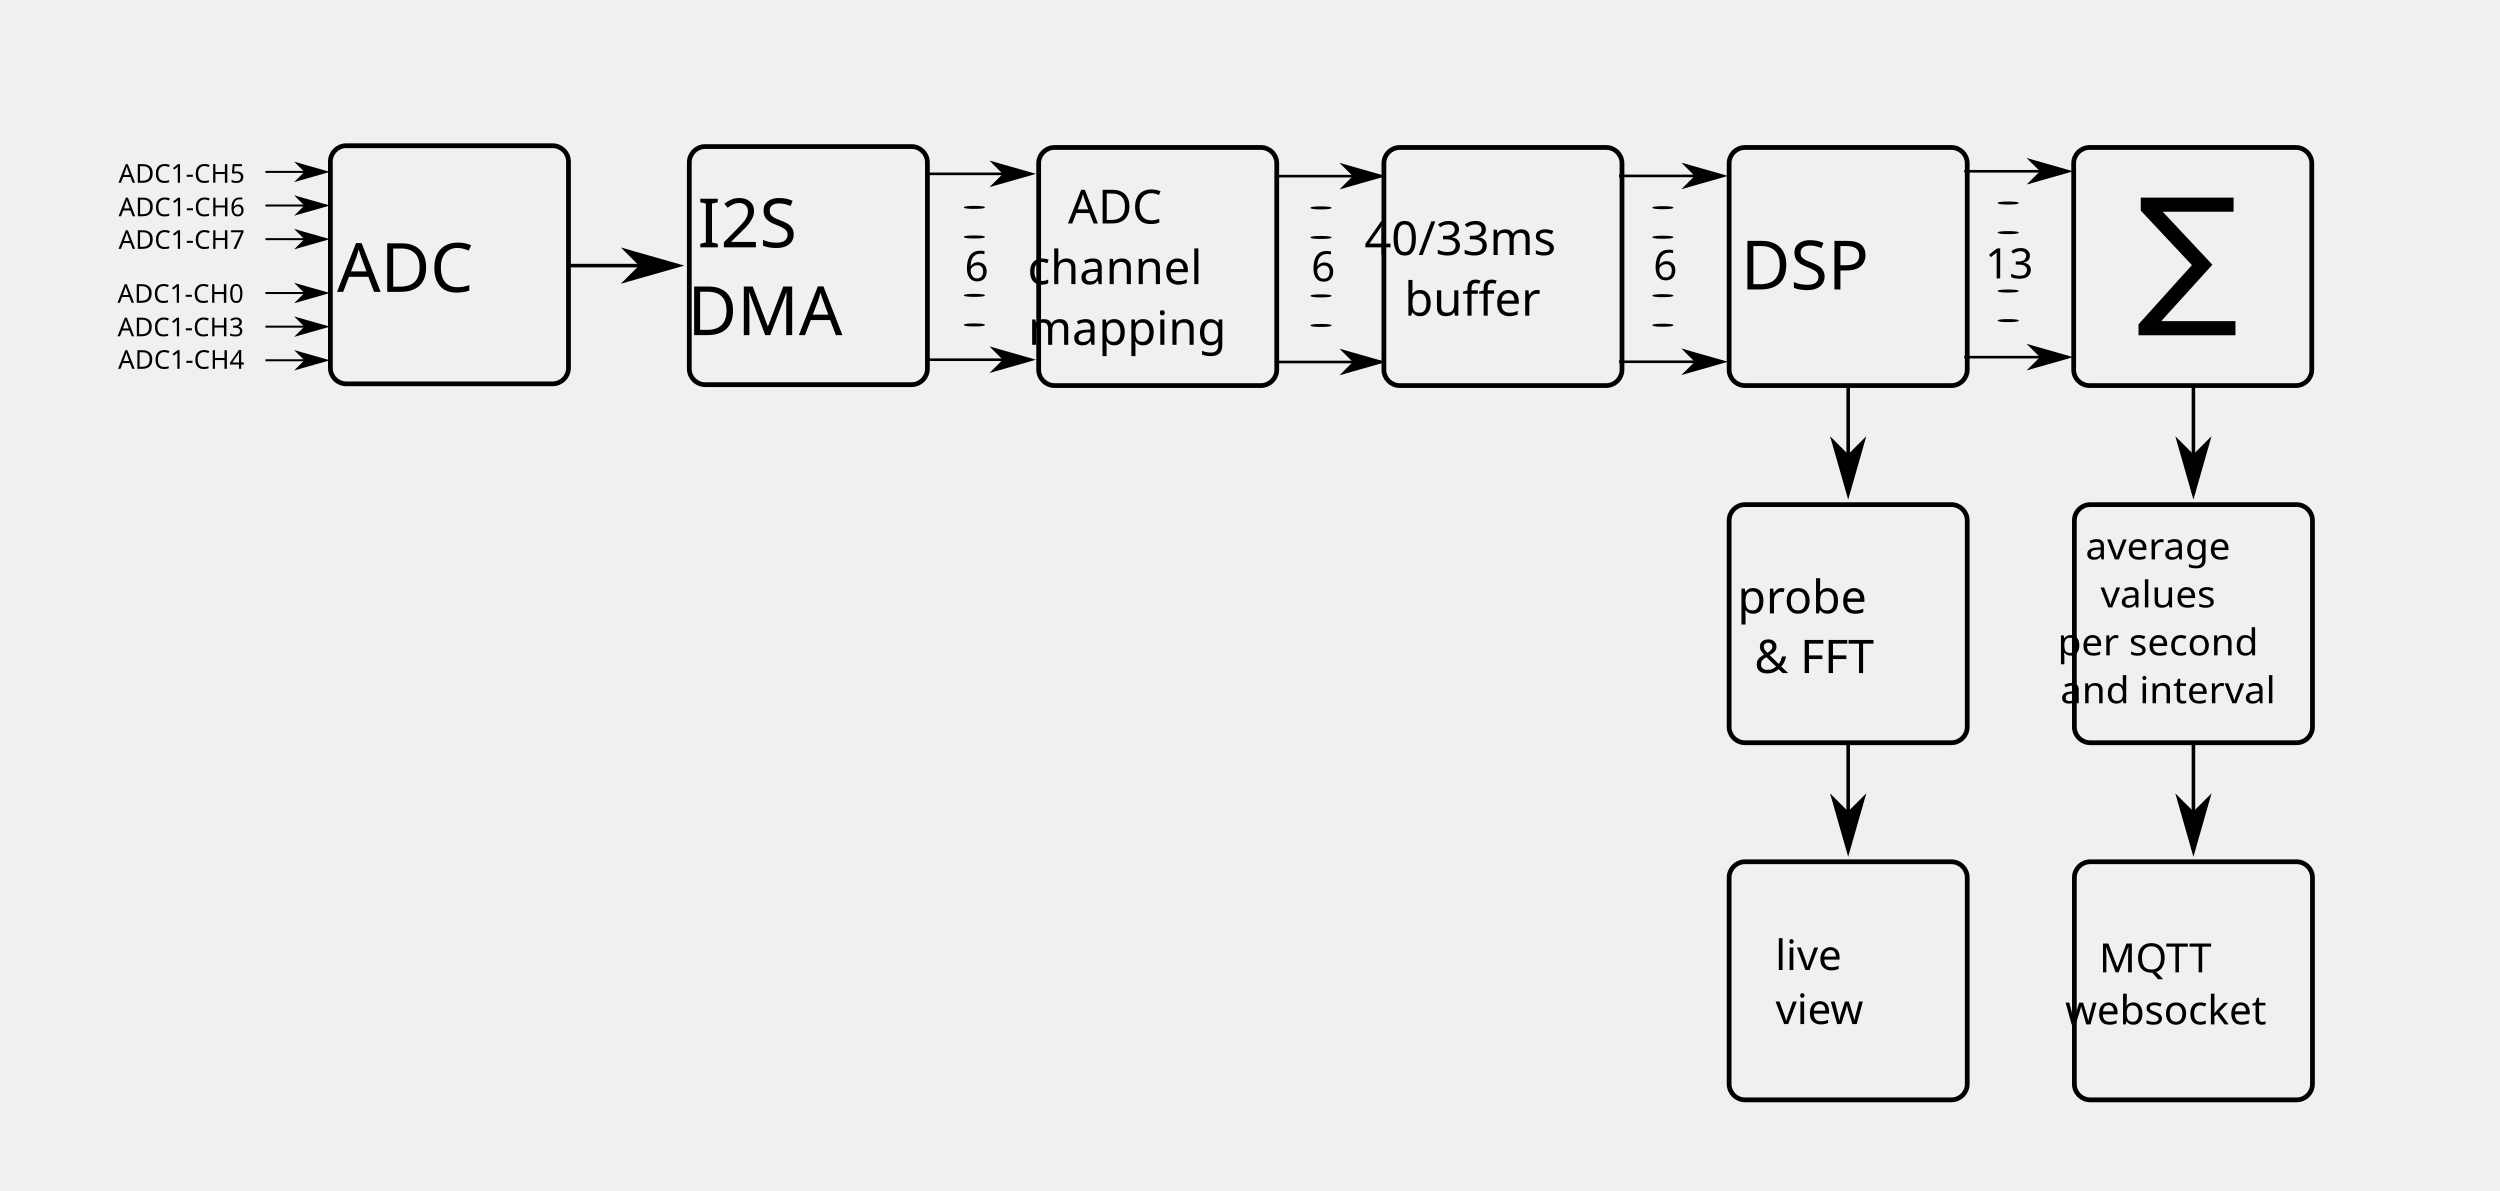
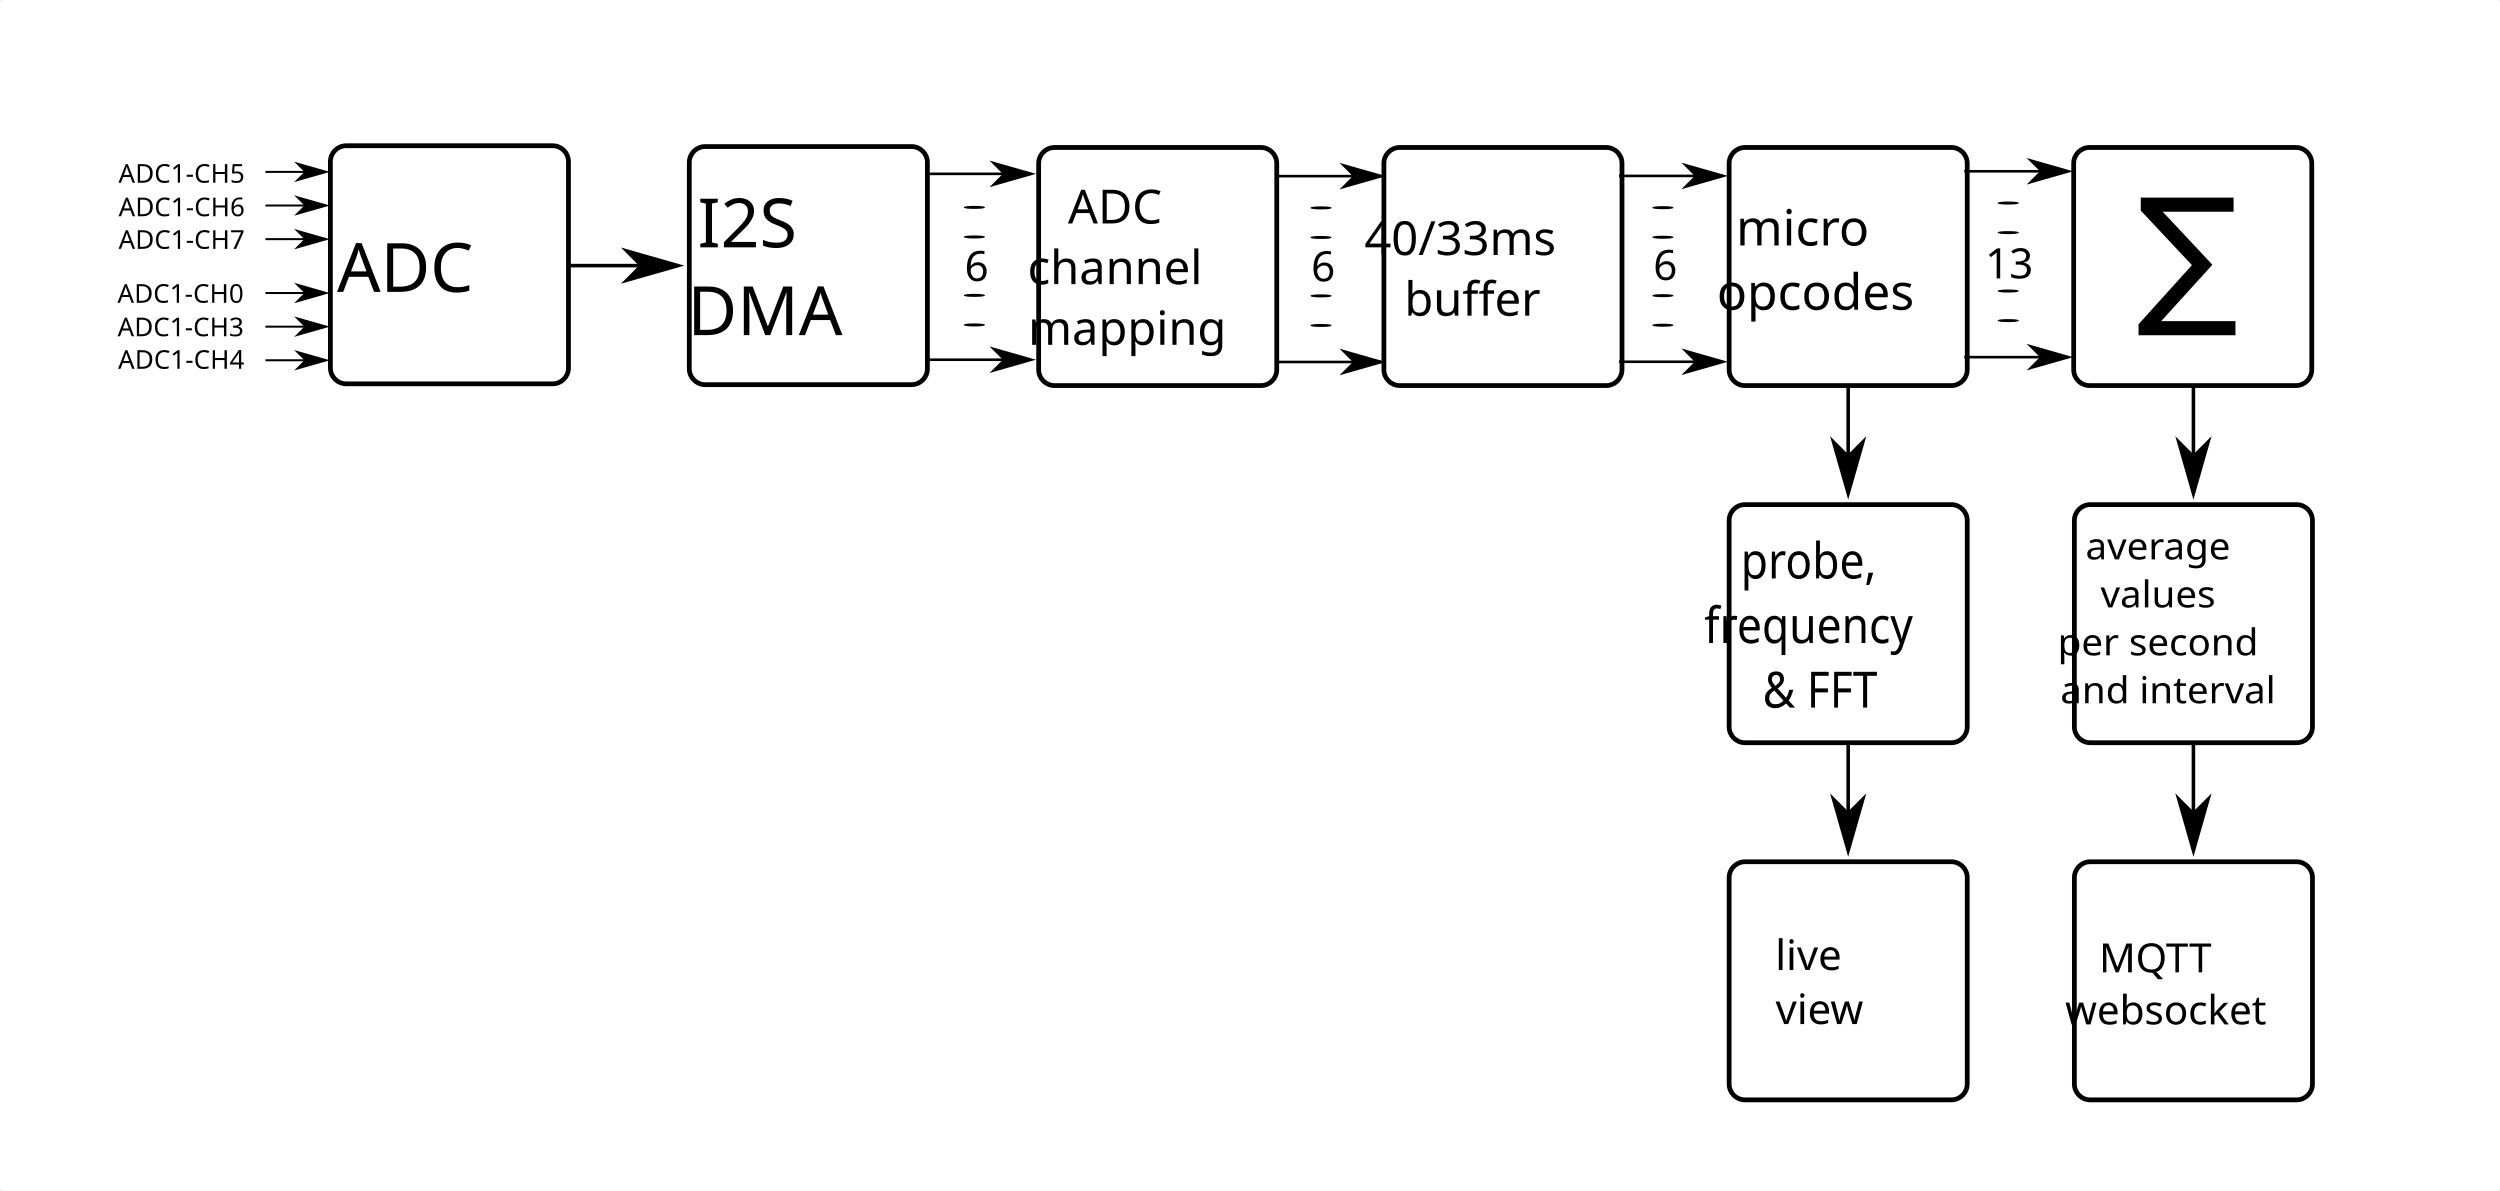
<svg xmlns="http://www.w3.org/2000/svg" width="210mm" height="100mm" viewBox="0 0 210 100" version="1.1" id="svg8">
  <defs id="defs2">
    <rect x="-264.567" y="-49.134" width="1133.858" height="604.724" id="rect22601" />
    <marker orient="auto" refY="0" refX="0" id="marker3231" style="overflow:visible">
      <path id="path3229" d="M 0,0 5,-5 -12.5,0 5,5 Z" style="fill:#000000;fill-opacity:1;fill-rule:evenodd;stroke:none;stroke-width:1pt;stroke-opacity:1" transform="matrix(-0.8,0,0,-0.8,-10,0)" />
    </marker>
    <marker orient="auto" refY="0" refX="0" id="Arrow1Lend-4" style="overflow:visible">
      <path id="path830-6" d="M 0,0 5,-5 -12.5,0 5,5 Z" style="fill:#000000;fill-opacity:1;fill-rule:evenodd;stroke:#000000;stroke-width:1pt;stroke-opacity:1" transform="matrix(-0.8,0,0,-0.8,-10,0)" />
    </marker>
    <marker orient="auto" refY="0" refX="0" id="Arrow1Lend-5" style="overflow:visible">
      <path id="path830-8" d="M 0,0 5,-5 -12.5,0 5,5 Z" style="fill:#000000;fill-opacity:1;fill-rule:evenodd;stroke:#000000;stroke-width:1pt;stroke-opacity:1" transform="matrix(-0.8,0,0,-0.8,-10,0)" />
    </marker>
    <marker style="overflow:visible" id="marker2504-2" refX="0" refY="0" orient="auto">
      <path transform="matrix(-0.8,0,0,-0.8,-10,0)" style="fill:#000000;fill-opacity:1;fill-rule:evenodd;stroke:#000000;stroke-width:1pt;stroke-opacity:1" d="M 0,0 5,-5 -12.5,0 5,5 Z" id="path2502-4" />
    </marker>
    <marker style="overflow:visible" id="marker2504-2-0" refX="0" refY="0" orient="auto">
      <path transform="matrix(-0.8,0,0,-0.8,-10,0)" style="fill:#000000;fill-opacity:1;fill-rule:evenodd;stroke:#000000;stroke-width:1pt;stroke-opacity:1" d="M 0,0 5,-5 -12.5,0 5,5 Z" id="path2502-4-3" />
    </marker>
    <marker style="overflow:visible" id="marker2504-2-0-9" refX="0" refY="0" orient="auto">
      <path transform="matrix(-0.8,0,0,-0.8,-10,0)" style="fill:#000000;fill-opacity:1;fill-rule:evenodd;stroke:#000000;stroke-width:1pt;stroke-opacity:1" d="M 0,0 5,-5 -12.5,0 5,5 Z" id="path2502-4-3-6" />
    </marker>
    <marker style="overflow:visible" id="marker2504-2-6" refX="0" refY="0" orient="auto">
      <path transform="matrix(-0.8,0,0,-0.8,-10,0)" style="fill:#000000;fill-opacity:1;fill-rule:evenodd;stroke:#000000;stroke-width:1pt;stroke-opacity:1" d="M 0,0 5,-5 -12.5,0 5,5 Z" id="path2502-4-6" />
    </marker>
    <marker style="overflow:visible" id="marker2504-2-6-2" refX="0" refY="0" orient="auto">
      <path transform="matrix(-0.8,0,0,-0.8,-10,0)" style="fill:#000000;fill-opacity:1;fill-rule:evenodd;stroke:#000000;stroke-width:1pt;stroke-opacity:1" d="M 0,0 5,-5 -12.5,0 5,5 Z" id="path2502-4-6-6" />
    </marker>
    <marker style="overflow:visible" id="marker2504-2-0-98" refX="0" refY="0" orient="auto">
      <path transform="matrix(-0.8,0,0,-0.8,-10,0)" style="fill:#000000;fill-opacity:1;fill-rule:evenodd;stroke:#000000;stroke-width:1pt;stroke-opacity:1" d="M 0,0 5,-5 -12.5,0 5,5 Z" id="path2502-4-3-7" />
    </marker>
    <marker style="overflow:visible" id="marker2504-2-60" refX="0" refY="0" orient="auto">
      <path transform="matrix(-0.8,0,0,-0.8,-10,0)" style="fill:#000000;fill-opacity:1;fill-rule:evenodd;stroke:#000000;stroke-width:1pt;stroke-opacity:1" d="M 0,0 5,-5 -12.5,0 5,5 Z" id="path2502-4-2" />
    </marker>
    <marker style="overflow:visible" id="marker2504-2-0-98-5" refX="0" refY="0" orient="auto">
      <path transform="matrix(-0.8,0,0,-0.8,-10,0)" style="fill:#000000;fill-opacity:1;fill-rule:evenodd;stroke:#000000;stroke-width:1pt;stroke-opacity:1" d="M 0,0 5,-5 -12.5,0 5,5 Z" id="path2502-4-3-7-9" />
    </marker>
    <marker orient="auto" refY="0" refX="0" id="Arrow1Lend-4-8" style="overflow:visible">
      <path id="path830-6-4" d="M 0,0 5,-5 -12.5,0 5,5 Z" style="fill:#000000;fill-opacity:1;fill-rule:evenodd;stroke:#000000;stroke-width:1pt;stroke-opacity:1" transform="matrix(-0.8,0,0,-0.8,-10,0)" />
    </marker>
    <marker orient="auto" refY="0" refX="0" id="Arrow1Lend-5-7" style="overflow:visible">
      <path id="path830-8-2" d="M 0,0 5,-5 -12.5,0 5,5 Z" style="fill:#000000;fill-opacity:1;fill-rule:evenodd;stroke:#000000;stroke-width:1pt;stroke-opacity:1" transform="matrix(-0.8,0,0,-0.8,-10,0)" />
    </marker>
    <marker style="overflow:visible" id="marker2504-0" refX="0" refY="0" orient="auto">
      <path transform="matrix(-0.8,0,0,-0.8,-10,0)" style="fill:#000000;fill-opacity:1;fill-rule:evenodd;stroke:#000000;stroke-width:1pt;stroke-opacity:1" d="M 0,0 5,-5 -12.5,0 5,5 Z" id="path2502-46" />
    </marker>
    <marker orient="auto" refY="0" refX="0" id="Arrow1Lend-80" style="overflow:visible">
      <path id="path830-81" d="M 0,0 5,-5 -12.5,0 5,5 Z" style="fill:#000000;fill-opacity:1;fill-rule:evenodd;stroke:#000000;stroke-width:1pt;stroke-opacity:1" transform="matrix(-0.8,0,0,-0.8,-10,0)" />
    </marker>
    <marker orient="auto" refY="0" refX="0" id="Arrow1Lend-4-0" style="overflow:visible">
      <path id="path830-6-2" d="M 0,0 5,-5 -12.5,0 5,5 Z" style="fill:#000000;fill-opacity:1;fill-rule:evenodd;stroke:#000000;stroke-width:1pt;stroke-opacity:1" transform="matrix(-0.8,0,0,-0.8,-10,0)" />
    </marker>
    <marker orient="auto" refY="0" refX="0" id="Arrow1Lend-5-2" style="overflow:visible">
      <path id="path830-8-9" d="M 0,0 5,-5 -12.5,0 5,5 Z" style="fill:#000000;fill-opacity:1;fill-rule:evenodd;stroke:#000000;stroke-width:1pt;stroke-opacity:1" transform="matrix(-0.8,0,0,-0.8,-10,0)" />
    </marker>
    <marker orient="auto" refY="0" refX="0" id="Arrow1Lend-8-7" style="overflow:visible">
      <path id="path830-62-5" d="M 0,0 5,-5 -12.5,0 5,5 Z" style="fill:#000000;fill-opacity:1;fill-rule:evenodd;stroke:#000000;stroke-width:1pt;stroke-opacity:1" transform="matrix(-0.8,0,0,-0.8,-10,0)" />
    </marker>
    <marker orient="auto" refY="0" refX="0" id="Arrow1Lend-4-8-6" style="overflow:visible">
      <path id="path830-6-4-4" d="M 0,0 5,-5 -12.5,0 5,5 Z" style="fill:#000000;fill-opacity:1;fill-rule:evenodd;stroke:#000000;stroke-width:1pt;stroke-opacity:1" transform="matrix(-0.8,0,0,-0.8,-10,0)" />
    </marker>
    <marker orient="auto" refY="0" refX="0" id="Arrow1Lend-5-7-6" style="overflow:visible">
      <path id="path830-8-2-3" d="M 0,0 5,-5 -12.5,0 5,5 Z" style="fill:#000000;fill-opacity:1;fill-rule:evenodd;stroke:#000000;stroke-width:1pt;stroke-opacity:1" transform="matrix(-0.8,0,0,-0.8,-10,0)" />
    </marker>
    <marker orient="auto" refY="0" refX="0" id="Arrow1Lend-4-0-3-5" style="overflow:visible">
      <path id="path830-6-2-8-0" d="M 0,0 5,-5 -12.5,0 5,5 Z" style="fill:#000000;fill-opacity:1;fill-rule:evenodd;stroke:#000000;stroke-width:1pt;stroke-opacity:1" transform="matrix(-0.8,0,0,-0.8,-10,0)" />
    </marker>
    <marker orient="auto" refY="0" refX="0" id="Arrow1Lend-5-2-5-8" style="overflow:visible">
      <path id="path830-8-9-2-0" d="M 0,0 5,-5 -12.5,0 5,5 Z" style="fill:#000000;fill-opacity:1;fill-rule:evenodd;stroke:#000000;stroke-width:1pt;stroke-opacity:1" transform="matrix(-0.8,0,0,-0.8,-10,0)" />
    </marker>
    <marker orient="auto" refY="0" refX="0" id="Arrow1Lend-8-7-2-4" style="overflow:visible">
      <path id="path830-62-5-2-1" d="M 0,0 5,-5 -12.5,0 5,5 Z" style="fill:#000000;fill-opacity:1;fill-rule:evenodd;stroke:#000000;stroke-width:1pt;stroke-opacity:1" transform="matrix(-0.8,0,0,-0.8,-10,0)" />
    </marker>
    <marker orient="auto" refY="0" refX="0" id="Arrow1Lend-4-8-6-7-1" style="overflow:visible">
      <path id="path830-6-4-4-0-3" d="M 0,0 5,-5 -12.5,0 5,5 Z" style="fill:#000000;fill-opacity:1;fill-rule:evenodd;stroke:#000000;stroke-width:1pt;stroke-opacity:1" transform="matrix(-0.8,0,0,-0.8,-10,0)" />
    </marker>
    <marker orient="auto" refY="0" refX="0" id="Arrow1Lend-5-7-6-3-5" style="overflow:visible">
      <path id="path830-8-2-3-4-9" d="M 0,0 5,-5 -12.5,0 5,5 Z" style="fill:#000000;fill-opacity:1;fill-rule:evenodd;stroke:#000000;stroke-width:1pt;stroke-opacity:1" transform="matrix(-0.8,0,0,-0.8,-10,0)" />
    </marker>
    <marker orient="auto" refY="0" refX="0" id="Arrow1Lend-4-0-3-5-6" style="overflow:visible">
      <path id="path830-6-2-8-0-5" d="M 0,0 5,-5 -12.5,0 5,5 Z" style="fill:#000000;fill-opacity:1;fill-rule:evenodd;stroke:#000000;stroke-width:1pt;stroke-opacity:1" transform="matrix(-0.8,0,0,-0.8,-10,0)" />
    </marker>
    <marker orient="auto" refY="0" refX="0" id="Arrow1Lend-5-2-5-8-9" style="overflow:visible">
      <path id="path830-8-9-2-0-9" d="M 0,0 5,-5 -12.5,0 5,5 Z" style="fill:#000000;fill-opacity:1;fill-rule:evenodd;stroke:#000000;stroke-width:1pt;stroke-opacity:1" transform="matrix(-0.8,0,0,-0.8,-10,0)" />
    </marker>
    <marker orient="auto" refY="0" refX="0" id="Arrow1Lend-8-7-2-4-0" style="overflow:visible">
      <path id="path830-62-5-2-1-7" d="M 0,0 5,-5 -12.5,0 5,5 Z" style="fill:#000000;fill-opacity:1;fill-rule:evenodd;stroke:#000000;stroke-width:1pt;stroke-opacity:1" transform="matrix(-0.8,0,0,-0.8,-10,0)" />
    </marker>
    <marker orient="auto" refY="0" refX="0" id="Arrow1Lend-4-8-6-7-1-6" style="overflow:visible">
      <path id="path830-6-4-4-0-3-3" d="M 0,0 5,-5 -12.5,0 5,5 Z" style="fill:#000000;fill-opacity:1;fill-rule:evenodd;stroke:#000000;stroke-width:1pt;stroke-opacity:1" transform="matrix(-0.8,0,0,-0.8,-10,0)" />
    </marker>
    <marker orient="auto" refY="0" refX="0" id="Arrow1Lend-5-7-6-3-5-7" style="overflow:visible">
      <path id="path830-8-2-3-4-9-6" d="M 0,0 5,-5 -12.5,0 5,5 Z" style="fill:#000000;fill-opacity:1;fill-rule:evenodd;stroke:#000000;stroke-width:1pt;stroke-opacity:1" transform="matrix(-0.8,0,0,-0.8,-10,0)" />
    </marker>
    <marker orient="auto" refY="0" refX="0" id="Arrow1Lend-5-2-5-8-9-0" style="overflow:visible">
      <path id="path830-8-9-2-0-9-7" d="M 0,0 5,-5 -12.5,0 5,5 Z" style="fill:#000000;fill-opacity:1;fill-rule:evenodd;stroke:#000000;stroke-width:1pt;stroke-opacity:1" transform="matrix(-0.8,0,0,-0.8,-10,0)" />
    </marker>
    <marker orient="auto" refY="0" refX="0" id="Arrow1Lend-8-7-2-4-0-3" style="overflow:visible">
      <path id="path830-62-5-2-1-7-1" d="M 0,0 5,-5 -12.5,0 5,5 Z" style="fill:#000000;fill-opacity:1;fill-rule:evenodd;stroke:#000000;stroke-width:1pt;stroke-opacity:1" transform="matrix(-0.8,0,0,-0.8,-10,0)" />
    </marker>
    <marker orient="auto" refY="0" refX="0" id="Arrow1Lend-5-2-5-8-9-06" style="overflow:visible">
      <path id="path830-8-9-2-0-9-4" d="M 0,0 5,-5 -12.5,0 5,5 Z" style="fill:#000000;fill-opacity:1;fill-rule:evenodd;stroke:#000000;stroke-width:1pt;stroke-opacity:1" transform="matrix(-0.8,0,0,-0.8,-10,0)" />
    </marker>
    <marker orient="auto" refY="0" refX="0" id="Arrow1Lend-8-7-2-4-0-7" style="overflow:visible">
      <path id="path830-62-5-2-1-7-4" d="M 0,0 5,-5 -12.5,0 5,5 Z" style="fill:#000000;fill-opacity:1;fill-rule:evenodd;stroke:#000000;stroke-width:1pt;stroke-opacity:1" transform="matrix(-0.8,0,0,-0.8,-10,0)" />
    </marker>
+     <marker style="overflow:visible" id="marker2504-2-0-0" refX="0" refY="0" orient="auto">
+       <path transform="matrix(-0.8,0,0,-0.8,-10,0)" style="fill:#000000;fill-opacity:1;fill-rule:evenodd;stroke:#000000;stroke-width:1pt;stroke-opacity:1" d="M 0,0 5,-5 -12.5,0 5,5 Z" id="path2502-4-3-2" />
+     </marker>
  </defs>
  <g id="layer1" transform="translate(0,-197)">
    <text xml:space="preserve" style="font-style:normal;font-weight:normal;font-size:5.717px;line-height:1.29;font-family:sans-serif;text-align:center;letter-spacing:0px;word-spacing:0px;text-anchor:middle;fill:#000000;fill-opacity:1;stroke:none;stroke-width:0.39" x="90.065" y="15.465" id="text821-8-6" />
+     <rect style="fill:#ffffff;stroke:none;stroke-width:0.2;stroke-miterlimit:0;stop-color:#000000;fill-opacity:1" id="rect9324" width="210" height="100" x="0" y="197" ry="0.327" />
    <g transform="rotate(90,6.429307,165.8177)" id="g3417-4">
      <rect ry="1.333" y="7" x="80" height="20" width="20" id="rect817-2-0-0" style="opacity:1;vector-effect:none;fill:none;fill-opacity:1;stroke:#000000;stroke-width:0.4;stroke-linecap:round;stroke-linejoin:miter;stroke-miterlimit:3.9;stroke-dasharray:none;stroke-dashoffset:0;stroke-opacity:1" />
      <path id="path2494-9-3" d="M 70,17 H 79" style="fill:none;stroke:#000000;stroke-width:0.3;stroke-linecap:butt;stroke-linejoin:miter;stroke-miterlimit:4;stroke-dasharray:none;stroke-opacity:1;marker-end:url(#marker2504-2-0)" />
    </g>
-     <text xml:space="preserve" style="font-style:normal;font-weight:normal;font-size:3.885px;line-height:1.29;font-family:sans-serif;text-align:center;letter-spacing:0px;word-spacing:0px;text-anchor:middle;fill:#000000;fill-opacity:1;stroke:none;stroke-width:0.265" x="154.912" y="248.524" id="text821-9">
-       <tspan x="154.912" y="248.524" style="text-align:center;text-anchor:middle;stroke-width:0.265" id="tspan2464-1">probe</tspan>
-       <tspan x="154.912" y="253.536" style="text-align:center;text-anchor:middle;stroke-width:0.265" id="tspan3464">&amp; FFT</tspan>
+     <text xml:space="preserve" style="font-style:normal;font-weight:normal;font-size:3.957px;line-height:1.29;font-family:sans-serif;text-align:center;letter-spacing:0px;word-spacing:0px;text-anchor:middle;fill:#000000;fill-opacity:1;stroke:none;stroke-width:0.265" x="164.994" y="231.177" id="text821-9" transform="scale(0.9413095,1.06235)">
+       <tspan x="164.994" y="231.177" style="text-align:center;text-anchor:middle;stroke-width:0.265" id="tspan2464-1">probe,</tspan>
+       <tspan x="164.994" y="236.281" style="text-align:center;text-anchor:middle;stroke-width:0.265" id="tspan6984">frequency</tspan>
+       <tspan x="164.994" y="241.385" style="text-align:center;text-anchor:middle;stroke-width:0.265" id="tspan3464">&amp; FFT</tspan>
    </text>
    <g transform="rotate(90,-8.570694,180.8177)" id="g3417-4-9">
      <rect ry="1.333" y="7" x="80" height="20" width="20" id="rect817-2-0-0-3" style="opacity:1;vector-effect:none;fill:none;fill-opacity:1;stroke:#000000;stroke-width:0.4;stroke-linecap:round;stroke-linejoin:miter;stroke-miterlimit:3.9;stroke-dasharray:none;stroke-dashoffset:0;stroke-opacity:1" />
      <path id="path2494-9-3-3" d="M 70,17 H 79" style="fill:none;stroke:#000000;stroke-width:0.3;stroke-linecap:butt;stroke-linejoin:miter;stroke-miterlimit:4;stroke-dasharray:none;stroke-opacity:1;marker-end:url(#marker2504-2-0-9)" />
    </g>
    <text xml:space="preserve" style="font-style:normal;font-weight:normal;font-size:3.519px;line-height:1.29;font-family:sans-serif;text-align:center;letter-spacing:0px;word-spacing:0px;text-anchor:middle;fill:#000000;fill-opacity:1;stroke:none;stroke-width:0.24" x="155.123" y="278.48" id="text821-9-8">
      <tspan x="155.123" y="278.48" style="text-align:center;text-anchor:middle;stroke-width:0.24" id="tspan3464-5">live</tspan>
      <tspan x="155.123" y="283.019" style="text-align:center;text-anchor:middle;stroke-width:0.24" id="tspan3564">view</tspan>
    </text>
    <rect ry="1.333" y="209.388" x="174.189" height="20" width="20" id="rect817-2-0-04" style="vector-effect:none;fill:none;fill-opacity:1;stroke:#000000;stroke-width:0.4;stroke-linecap:round;stroke-linejoin:miter;stroke-miterlimit:3.9;stroke-dasharray:none;stroke-dashoffset:0;stroke-opacity:1" />
    <text xml:space="preserve" style="font-style:normal;font-weight:normal;font-size:12.681px;line-height:1.29;font-family:sans-serif;letter-spacing:0px;word-spacing:0px;fill:#000000;fill-opacity:1;stroke:none;stroke-width:0.865" x="179.482" y="222.722" id="text3649">
      <tspan id="tspan3647" x="179.482" y="222.722" style="stroke-width:0.865">∑</tspan>
    </text>
    <g transform="rotate(90,20.92931,180.3177)" id="g3417-4-2">
      <rect ry="1.333" y="7" x="80" height="20" width="20" id="rect817-2-0-0-8" style="opacity:1;vector-effect:none;fill:none;fill-opacity:1;stroke:#000000;stroke-width:0.4;stroke-linecap:round;stroke-linejoin:miter;stroke-miterlimit:3.9;stroke-dasharray:none;stroke-dashoffset:0;stroke-opacity:1" />
      <path id="path2494-9-3-2" d="M 70,17 H 79" style="fill:none;stroke:#000000;stroke-width:0.3;stroke-linecap:butt;stroke-linejoin:miter;stroke-miterlimit:4;stroke-dasharray:none;stroke-opacity:1;marker-end:url(#marker2504-2-0-98)" />
    </g>
    <text xml:space="preserve" style="font-style:normal;font-weight:normal;font-size:3.387px;line-height:1.29;font-family:sans-serif;text-align:center;letter-spacing:0px;word-spacing:0px;text-anchor:middle;fill:#000000;fill-opacity:1;stroke:none;stroke-width:0.231" x="184.13" y="278.675" id="text3740-9">
      <tspan id="tspan3738-9" x="184.13" y="278.675" style="text-align:center;text-anchor:middle;stroke-width:0.231">MQTT</tspan>
      <tspan x="184.13" y="283.044" style="text-align:center;text-anchor:middle;stroke-width:0.231" id="tspan3853">websocket</tspan>
    </text>
    <rect ry="1.333" y="209.388" x="116.247" height="20" width="20" id="rect817-2-0-6" style="vector-effect:none;fill:none;fill-opacity:1;stroke:#000000;stroke-width:0.4;stroke-linecap:round;stroke-linejoin:miter;stroke-miterlimit:3.9;stroke-dasharray:none;stroke-dashoffset:0;stroke-opacity:1" />
    <text xml:space="preserve" style="font-style:normal;font-weight:normal;font-size:3.949px;line-height:1.29;font-family:sans-serif;text-align:center;letter-spacing:0px;word-spacing:0px;text-anchor:middle;fill:#000000;fill-opacity:1;stroke:none;stroke-width:0.269" x="126.249" y="218.418" id="text3740-9-3">
      <tspan x="126.249" y="218.418" style="text-align:center;text-anchor:middle;stroke-width:0.269" id="tspan3853-1">40/33ms</tspan>
      <tspan x="126.249" y="223.513" style="text-align:center;text-anchor:middle;stroke-width:0.269" id="tspan3985">buffer</tspan>
    </text>
    <g transform="rotate(90,5.929307,195.3177)" id="g3417-4-2-9">
      <rect ry="1.333" y="7" x="80" height="20" width="20" id="rect817-2-0-0-8-1" style="opacity:1;vector-effect:none;fill:none;fill-opacity:1;stroke:#000000;stroke-width:0.4;stroke-linecap:round;stroke-linejoin:miter;stroke-miterlimit:3.9;stroke-dasharray:none;stroke-dashoffset:0;stroke-opacity:1" />
      <path id="path2494-9-3-2-4" d="M 70,17 H 79" style="fill:none;stroke:#000000;stroke-width:0.3;stroke-linecap:butt;stroke-linejoin:miter;stroke-miterlimit:4;stroke-dasharray:none;stroke-opacity:1;marker-end:url(#marker2504-2-0-98-5)" />
    </g>
    <text xml:space="preserve" style="font-style:normal;font-weight:normal;font-size:3.177px;line-height:1.29;font-family:sans-serif;text-align:center;letter-spacing:0px;word-spacing:0px;text-anchor:middle;fill:#000000;fill-opacity:1;stroke:none;stroke-width:0.217" x="181.04" y="248.276" id="text4100" transform="scale(1.017557,0.9827461)">
      <tspan id="tspan4098" x="181.04" y="248.276" style="text-align:center;text-anchor:middle;stroke-width:0.217">average</tspan>
      <tspan x="181.04" y="252.375" style="text-align:center;text-anchor:middle;stroke-width:0.217" id="tspan4102">values</tspan>
      <tspan x="181.04" y="256.473" style="text-align:center;text-anchor:middle;stroke-width:0.217" id="tspan4134">per second</tspan>
      <tspan x="181.04" y="260.571" style="text-align:center;text-anchor:middle;stroke-width:0.217" id="tspan3252">and interval</tspan>
    </text>
    <text xml:space="preserve" style="font-style:normal;font-weight:normal;font-size:3.881px;line-height:1.29;font-family:sans-serif;letter-spacing:0px;word-spacing:0px;fill:#000000;fill-opacity:1;stroke:none;stroke-width:0.265" x="79.791" y="276.031" id="text3859-6">
      <tspan x="79.791" y="276.031" style="stroke-width:0.265" id="tspan28805" />
    </text>
    <rect style="opacity:1;vector-effect:none;fill:none;fill-opacity:1;stroke:#000000;stroke-width:0.4;stroke-linecap:round;stroke-linejoin:miter;stroke-miterlimit:3.9;stroke-dasharray:none;stroke-dashoffset:0;stroke-opacity:1" id="rect817-2-7" width="20" height="20" x="145.247" y="209.388" ry="1.333" />
-     <text xml:space="preserve" style="font-style:normal;font-weight:normal;font-size:5.717px;line-height:1.29;font-family:sans-serif;text-align:center;letter-spacing:0px;word-spacing:0px;text-anchor:middle;fill:#000000;fill-opacity:1;stroke:none;stroke-width:0.39" x="155.321" y="221.315" id="text821-8-5">
-       <tspan x="155.321" y="221.315" style="text-align:center;text-anchor:middle;stroke-width:0.39" id="tspan3132-5">DSP</tspan>
+     <text xml:space="preserve" style="font-style:normal;font-weight:normal;font-size:4.183px;line-height:1.29;font-family:sans-serif;text-align:center;letter-spacing:0px;word-spacing:0px;text-anchor:middle;fill:#000000;fill-opacity:1;stroke:none;stroke-width:0.39" x="155.222" y="217.621" id="text821-8-5">
+       <tspan x="155.222" y="217.621" style="text-align:center;text-anchor:middle;stroke-width:0.39" id="tspan3132-5">micro</tspan>
+       <tspan x="155.222" y="223.016" style="text-align:center;text-anchor:middle;stroke-width:0.39" id="tspan2640">opcodes</tspan>
    </text>
    <rect style="vector-effect:none;fill:none;fill-opacity:1;stroke:#000000;stroke-width:0.4;stroke-linecap:round;stroke-linejoin:miter;stroke-miterlimit:3.9;stroke-dasharray:none;stroke-dashoffset:0;stroke-opacity:1" id="rect817-25" width="20" height="20" x="27.752" y="209.241" ry="1.333" />
    <text xml:space="preserve" style="font-style:normal;font-weight:normal;font-size:5.717px;line-height:1.29;font-family:sans-serif;text-align:center;letter-spacing:0px;word-spacing:0px;text-anchor:middle;fill:#000000;fill-opacity:1;stroke:none;stroke-width:0.39" x="37.75" y="221.514" id="text821-89">
      <tspan x="37.75" y="221.514" style="text-align:center;text-anchor:middle;stroke-width:0.39" id="tspan2464-0">ADC</tspan>
    </text>
    <rect style="vector-effect:none;fill:none;fill-opacity:1;stroke:#000000;stroke-width:0.4;stroke-linecap:round;stroke-linejoin:miter;stroke-miterlimit:3.9;stroke-dasharray:none;stroke-dashoffset:0;stroke-opacity:1" id="rect817-2-76" width="20" height="20" x="57.901" y="209.311" ry="1.333" />
    <text xml:space="preserve" style="font-style:normal;font-weight:normal;font-size:5.717px;line-height:1.29;font-family:sans-serif;text-align:center;letter-spacing:0px;word-spacing:0px;text-anchor:middle;fill:#000000;fill-opacity:1;stroke:none;stroke-width:0.39" x="67.966" y="217.776" id="text821-8-0">
      <tspan x="67.966" y="217.776" style="text-align:center;text-anchor:middle;stroke-width:0.39" id="tspan2464-7-9">I2S</tspan>
      <tspan x="67.966" y="225.15" style="text-align:center;text-anchor:middle;stroke-width:0.39" id="tspan3132-7">DMA</tspan>
    </text>
    <path style="fill:none;stroke:#000000;stroke-width:0.3;stroke-linecap:butt;stroke-linejoin:miter;stroke-miterlimit:4;stroke-dasharray:none;stroke-opacity:1;marker-end:url(#marker2504-0)" d="m 47.901,219.311 h 9" id="path2494-5" />
    <rect ry="1.333" y="209.388" x="87.247" height="20" width="20" id="rect817-2-0-6-9" style="vector-effect:none;fill:none;fill-opacity:1;stroke:#000000;stroke-width:0.4;stroke-linecap:round;stroke-linejoin:miter;stroke-miterlimit:3.9;stroke-dasharray:none;stroke-dashoffset:0;stroke-opacity:1" />
    <text xml:space="preserve" style="font-style:normal;font-weight:normal;font-size:3.949px;line-height:1.29;font-family:sans-serif;text-align:center;letter-spacing:0px;word-spacing:0px;text-anchor:middle;fill:#000000;fill-opacity:1;stroke:none;stroke-width:0.269" x="97.249" y="215.773" id="text3740-9-3-7">
      <tspan x="97.249" y="215.773" style="text-align:center;text-anchor:middle;stroke-width:0.269" id="tspan3985-8">ADC</tspan>
      <tspan x="97.249" y="220.867" style="text-align:center;text-anchor:middle;stroke-width:0.269" id="tspan10479">channel</tspan>
      <tspan x="97.249" y="225.961" style="text-align:center;text-anchor:middle;stroke-width:0.269" id="tspan4301">mapping</tspan>
    </text>
    <path id="path825-9" d="m 22.297,217.088 h 5.085 v 0 0" style="fill:none;stroke:#000000;stroke-width:0.169;stroke-linecap:butt;stroke-linejoin:miter;stroke-miterlimit:4;stroke-dasharray:none;stroke-opacity:1;marker-end:url(#Arrow1Lend-80)" />
    <path id="path825-2-7" d="m 22.297,214.263 h 5.085 v 0 0" style="fill:none;stroke:#000000;stroke-width:0.169;stroke-linecap:butt;stroke-linejoin:miter;stroke-miterlimit:4;stroke-dasharray:none;stroke-opacity:1;marker-end:url(#Arrow1Lend-4-0)" />
    <path id="path825-6-4" d="m 22.297,211.439 h 5.085 v 0 0" style="fill:none;stroke:#000000;stroke-width:0.169;stroke-linecap:butt;stroke-linejoin:miter;stroke-miterlimit:4;stroke-dasharray:none;stroke-opacity:1;marker-end:url(#Arrow1Lend-5-2)" />
    <text id="text4138-91" y="212.353" x="9.952" style="font-style:normal;font-weight:normal;font-size:2.192px;line-height:1.29;font-family:sans-serif;letter-spacing:0px;word-spacing:0px;fill:#000000;fill-opacity:1;stroke:none;stroke-width:0.149" xml:space="preserve">
      <tspan style="stroke-width:0.149" y="212.353" x="9.952" id="tspan4136-70">ADC1-CH5</tspan>
    </text>
    <text id="text4138-0-6" y="215.164" x="9.961" style="font-style:normal;font-weight:normal;font-size:2.192px;line-height:1.29;font-family:sans-serif;letter-spacing:0px;word-spacing:0px;fill:#000000;fill-opacity:1;stroke:none;stroke-width:0.149" xml:space="preserve">
      <tspan style="stroke-width:0.149" y="215.164" x="9.961" id="tspan4136-7-0">ADC1-CH6</tspan>
    </text>
    <text id="text4138-5-8" y="217.901" x="9.956" style="font-style:normal;font-weight:normal;font-size:2.192px;line-height:1.29;font-family:sans-serif;letter-spacing:0px;word-spacing:0px;fill:#000000;fill-opacity:1;stroke:none;stroke-width:0.149" xml:space="preserve">
      <tspan style="stroke-width:0.149" y="217.901" x="9.956" id="tspan4136-8-5">ADC1-CH7</tspan>
    </text>
    <path style="fill:none;stroke:#000000;stroke-width:0.169;stroke-linecap:butt;stroke-linejoin:miter;stroke-miterlimit:4;stroke-dasharray:none;stroke-opacity:1;marker-end:url(#Arrow1Lend-8-7)" d="m 22.297,227.263 h 5.085 v 0 0" id="path825-0-3" />
    <path style="fill:none;stroke:#000000;stroke-width:0.169;stroke-linecap:butt;stroke-linejoin:miter;stroke-miterlimit:4;stroke-dasharray:none;stroke-opacity:1;marker-end:url(#Arrow1Lend-4-8-6)" d="m 22.297,224.439 h 5.085 v 0 0" id="path825-2-6-9" />
    <path style="fill:none;stroke:#000000;stroke-width:0.169;stroke-linecap:butt;stroke-linejoin:miter;stroke-miterlimit:4;stroke-dasharray:none;stroke-opacity:1;marker-end:url(#Arrow1Lend-5-7-6)" d="m 22.297,221.614 h 5.085 v 0 0" id="path825-6-2-4" />
    <path id="path825-6-4-6-1" d="m 77.88,211.604 h 8.718 v 0 0" style="fill:none;stroke:#000000;stroke-width:0.22;stroke-linecap:butt;stroke-linejoin:miter;stroke-miterlimit:4;stroke-dasharray:none;stroke-opacity:1;marker-end:url(#Arrow1Lend-5-2-5-8)" />
    <path style="fill:none;stroke:#000000;stroke-width:0.22;stroke-linecap:butt;stroke-linejoin:miter;stroke-miterlimit:4;stroke-dasharray:none;stroke-opacity:1;marker-end:url(#Arrow1Lend-8-7-2-4)" d="m 77.88,227.216 h 8.718 v 0 0" id="path825-0-3-3-5" />
    <path id="path825-6-4-6-1-0" d="m 107.282,211.795 h 8.718 v 0 0" style="fill:none;stroke:#000000;stroke-width:0.22;stroke-linecap:butt;stroke-linejoin:miter;stroke-miterlimit:4;stroke-dasharray:none;stroke-opacity:1;marker-end:url(#Arrow1Lend-5-2-5-8-9)" />
    <path style="fill:none;stroke:#000000;stroke-width:0.22;stroke-linecap:butt;stroke-linejoin:miter;stroke-miterlimit:4;stroke-dasharray:none;stroke-opacity:1;marker-end:url(#Arrow1Lend-8-7-2-4-0)" d="m 107.282,227.407 h 8.718 v 0 0" id="path825-0-3-3-5-6" />
    <text xml:space="preserve" style="font-style:normal;font-weight:normal;font-size:2.192px;line-height:1.29;font-family:sans-serif;letter-spacing:0px;word-spacing:0px;fill:#000000;fill-opacity:1;stroke:none;stroke-width:0.149" x="9.867" y="222.434" id="text4138-9-1">
      <tspan id="tspan4136-9-5" x="9.867" y="222.434" style="stroke-width:0.149">ADC1-CH0</tspan>
    </text>
    <text xml:space="preserve" style="font-style:normal;font-weight:normal;font-size:2.192px;line-height:1.29;font-family:sans-serif;letter-spacing:0px;word-spacing:0px;fill:#000000;fill-opacity:1;stroke:none;stroke-width:0.149" x="9.876" y="225.245" id="text4138-0-0-4">
      <tspan id="tspan4136-7-8-1" x="9.876" y="225.245" style="stroke-width:0.149">ADC1-CH3</tspan>
    </text>
    <text xml:space="preserve" style="font-style:normal;font-weight:normal;font-size:2.192px;line-height:1.29;font-family:sans-serif;letter-spacing:0px;word-spacing:0px;fill:#000000;fill-opacity:1;stroke:none;stroke-width:0.149" x="9.918" y="227.981" id="text4138-5-1-5">
      <tspan id="tspan4136-8-3-5" x="9.918" y="227.981" style="stroke-width:0.149">ADC1-CH4</tspan>
    </text>
    <text xml:space="preserve" transform="scale(0.2645833)" id="text22599" style="font-weight:500;font-size:48px;line-height:1.29;font-family:KacstArt;-inkscape-font-specification:'KacstArt, Medium';letter-spacing:0px;word-spacing:0px;writing-mode:lr-tb;white-space:pre;shape-inside:url(#rect22601)" />
    <text xml:space="preserve" style="font-weight:500;font-size:12.7px;line-height:1.29;font-family:KacstArt;-inkscape-font-specification:'KacstArt, Medium';letter-spacing:0px;word-spacing:0px;writing-mode:lr-tb;stroke-width:0.265" x="75" y="187" id="text14925">
      <tspan style="stroke-width:0.265" x="75" y="187" id="tspan14927" />
    </text>
    <text xml:space="preserve" style="font-weight:500;font-size:5.196px;line-height:1.29;font-family:KacstArt;-inkscape-font-specification:'KacstArt, Medium';letter-spacing:0px;word-spacing:0px;writing-mode:lr-tb;stroke-width:0.108" x="28.887" y="593.54" id="text18537" transform="scale(2.766831,0.3614243)">
      <tspan id="tspan18535" style="stroke-width:0.108" x="28.887" y="593.54">.</tspan>
      <tspan style="stroke-width:0.108" x="28.887" y="600.412" id="tspan19155">.</tspan>
      <tspan style="stroke-width:0.108" x="28.887" y="607.115" id="tspan19157" />
      <tspan style="stroke-width:0.108" x="28.887" y="613.987" id="tspan19159">.</tspan>
      <tspan style="stroke-width:0.108" x="28.887" y="620.858" id="tspan19161">.</tspan>
    </text>
    <text xml:space="preserve" style="font-weight:500;font-size:5.196px;line-height:1.29;font-family:KacstArt;-inkscape-font-specification:'KacstArt, Medium';letter-spacing:0px;word-spacing:0px;writing-mode:lr-tb;stroke-width:0.108" x="39.412" y="593.657" id="text18537-5" transform="scale(2.766831,0.3614243)">
      <tspan id="tspan18535-3" style="stroke-width:0.108" x="39.412" y="593.657">.</tspan>
      <tspan style="stroke-width:0.108" x="39.412" y="600.529" id="tspan19155-4">.</tspan>
      <tspan style="stroke-width:0.108" x="39.412" y="607.232" id="tspan19157-9" />
      <tspan style="stroke-width:0.108" x="39.412" y="614.104" id="tspan19159-0">.</tspan>
      <tspan style="stroke-width:0.108" x="39.412" y="620.975" id="tspan19161-2">.</tspan>
    </text>
    <path id="path825-6-4-6-1-0-1" d="m 136,211.777 h 8.718 v 0 0" style="fill:none;stroke:#000000;stroke-width:0.22;stroke-linecap:butt;stroke-linejoin:miter;stroke-miterlimit:4;stroke-dasharray:none;stroke-opacity:1;marker-end:url(#Arrow1Lend-5-2-5-8-9-0)" />
    <path style="fill:none;stroke:#000000;stroke-width:0.22;stroke-linecap:butt;stroke-linejoin:miter;stroke-miterlimit:4;stroke-dasharray:none;stroke-opacity:1;marker-end:url(#Arrow1Lend-8-7-2-4-0-3)" d="m 136,227.388 h 8.718 v 0 0" id="path825-0-3-3-5-6-9" />
    <text xml:space="preserve" style="font-weight:500;font-size:5.196px;line-height:1.29;font-family:KacstArt;-inkscape-font-specification:'KacstArt, Medium';letter-spacing:0px;word-spacing:0px;writing-mode:lr-tb;stroke-width:0.108" x="49.791" y="593.607" id="text18537-5-0" transform="scale(2.766831,0.3614243)">
      <tspan id="tspan18535-3-5" style="stroke-width:0.108" x="49.791" y="593.607">.</tspan>
      <tspan style="stroke-width:0.108" x="49.791" y="600.478" id="tspan19155-4-6">.</tspan>
      <tspan style="stroke-width:0.108" x="49.791" y="607.181" id="tspan19157-9-7" />
      <tspan style="stroke-width:0.108" x="49.791" y="614.053" id="tspan19159-0-7">.</tspan>
      <tspan style="stroke-width:0.108" x="49.791" y="620.925" id="tspan19161-2-4">.</tspan>
    </text>
    <path id="path825-6-4-6-1-0-8" d="m 165,211.388 h 8.718 v 0 0" style="fill:none;stroke:#000000;stroke-width:0.22;stroke-linecap:butt;stroke-linejoin:miter;stroke-miterlimit:4;stroke-dasharray:none;stroke-opacity:1;marker-end:url(#Arrow1Lend-5-2-5-8-9-06)" />
    <path style="fill:none;stroke:#000000;stroke-width:0.22;stroke-linecap:butt;stroke-linejoin:miter;stroke-miterlimit:4;stroke-dasharray:none;stroke-opacity:1;marker-end:url(#Arrow1Lend-8-7-2-4-0-7)" d="m 165,227 h 8.718 v 0 0" id="path825-0-3-3-5-6-5" />
    <text xml:space="preserve" style="font-weight:500;font-size:5.196px;line-height:1.29;font-family:KacstArt;-inkscape-font-specification:'KacstArt, Medium';letter-spacing:0px;word-spacing:0px;writing-mode:lr-tb;stroke-width:0.108" x="60.273" y="592.532" id="text18537-5-8" transform="scale(2.766831,0.3614243)">
      <tspan id="tspan18535-3-2" style="stroke-width:0.108" x="60.273" y="592.532">.</tspan>
      <tspan style="stroke-width:0.108" x="60.273" y="599.404" id="tspan19155-4-60">.</tspan>
      <tspan style="stroke-width:0.108" x="60.273" y="606.107" id="tspan19157-9-6" />
      <tspan style="stroke-width:0.108" x="60.273" y="612.979" id="tspan19159-0-6">.</tspan>
      <tspan style="stroke-width:0.108" x="60.273" y="619.851" id="tspan19161-2-46">.</tspan>
    </text>
    <text xml:space="preserve" style="font-weight:500;font-size:3.516px;line-height:1.29;font-family:KacstArt;-inkscape-font-specification:'KacstArt, Medium';letter-spacing:0px;word-spacing:0px;writing-mode:lr-tb;stroke-width:0.073" x="81.036" y="220.605" id="text29614">
      <tspan id="tspan29612" style="stroke-width:0.073" x="81.036" y="220.605">6</tspan>
    </text>
    <text xml:space="preserve" style="font-weight:500;font-size:3.516px;line-height:1.29;font-family:KacstArt;-inkscape-font-specification:'KacstArt, Medium';letter-spacing:0px;word-spacing:0px;writing-mode:lr-tb;stroke-width:0.073" x="110.146" y="220.629" id="text29614-9">
      <tspan id="tspan29612-4" style="stroke-width:0.073" x="110.146" y="220.629">6</tspan>
    </text>
    <text xml:space="preserve" style="font-weight:500;font-size:3.516px;line-height:1.29;font-family:KacstArt;-inkscape-font-specification:'KacstArt, Medium';letter-spacing:0px;word-spacing:0px;writing-mode:lr-tb;stroke-width:0.073" x="138.882" y="220.521" id="text29614-5">
      <tspan id="tspan29612-1" style="stroke-width:0.073" x="138.882" y="220.521">6</tspan>
    </text>
    <text xml:space="preserve" style="font-weight:500;font-size:3.516px;line-height:1.29;font-family:KacstArt;-inkscape-font-specification:'KacstArt, Medium';letter-spacing:0px;word-spacing:0px;writing-mode:lr-tb;stroke-width:0.073" x="166.767" y="220.382" id="text29614-0">
      <tspan id="tspan29612-3" style="stroke-width:0.073" x="166.767" y="220.382">13</tspan>
    </text>
    <text xml:space="preserve" style="font-weight:500;font-size:12.7px;line-height:1.29;font-family:KacstArt;-inkscape-font-specification:'KacstArt, Medium';letter-spacing:0px;word-spacing:0px;writing-mode:lr-tb;stroke-width:0.265" x="77" y="260" id="text37132">
      <tspan id="tspan37130" style="stroke-width:0.265" x="77" y="260" />
    </text>
  </g>
</svg>
